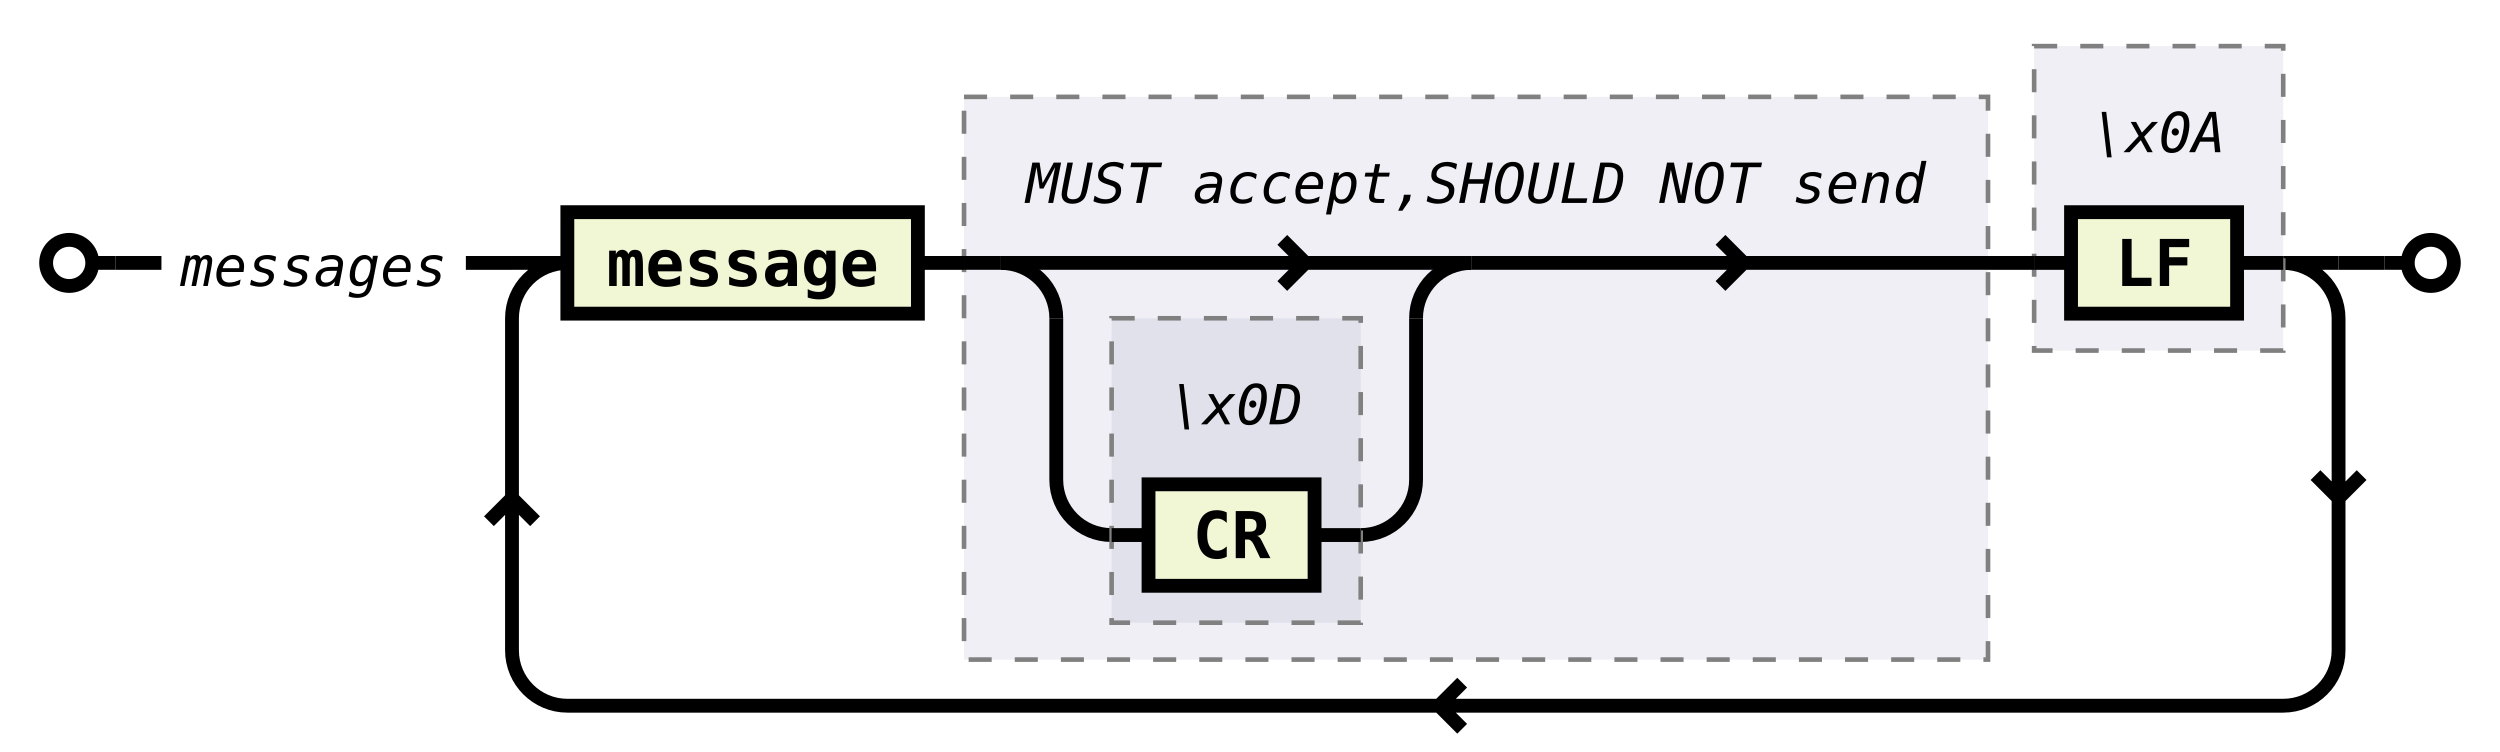
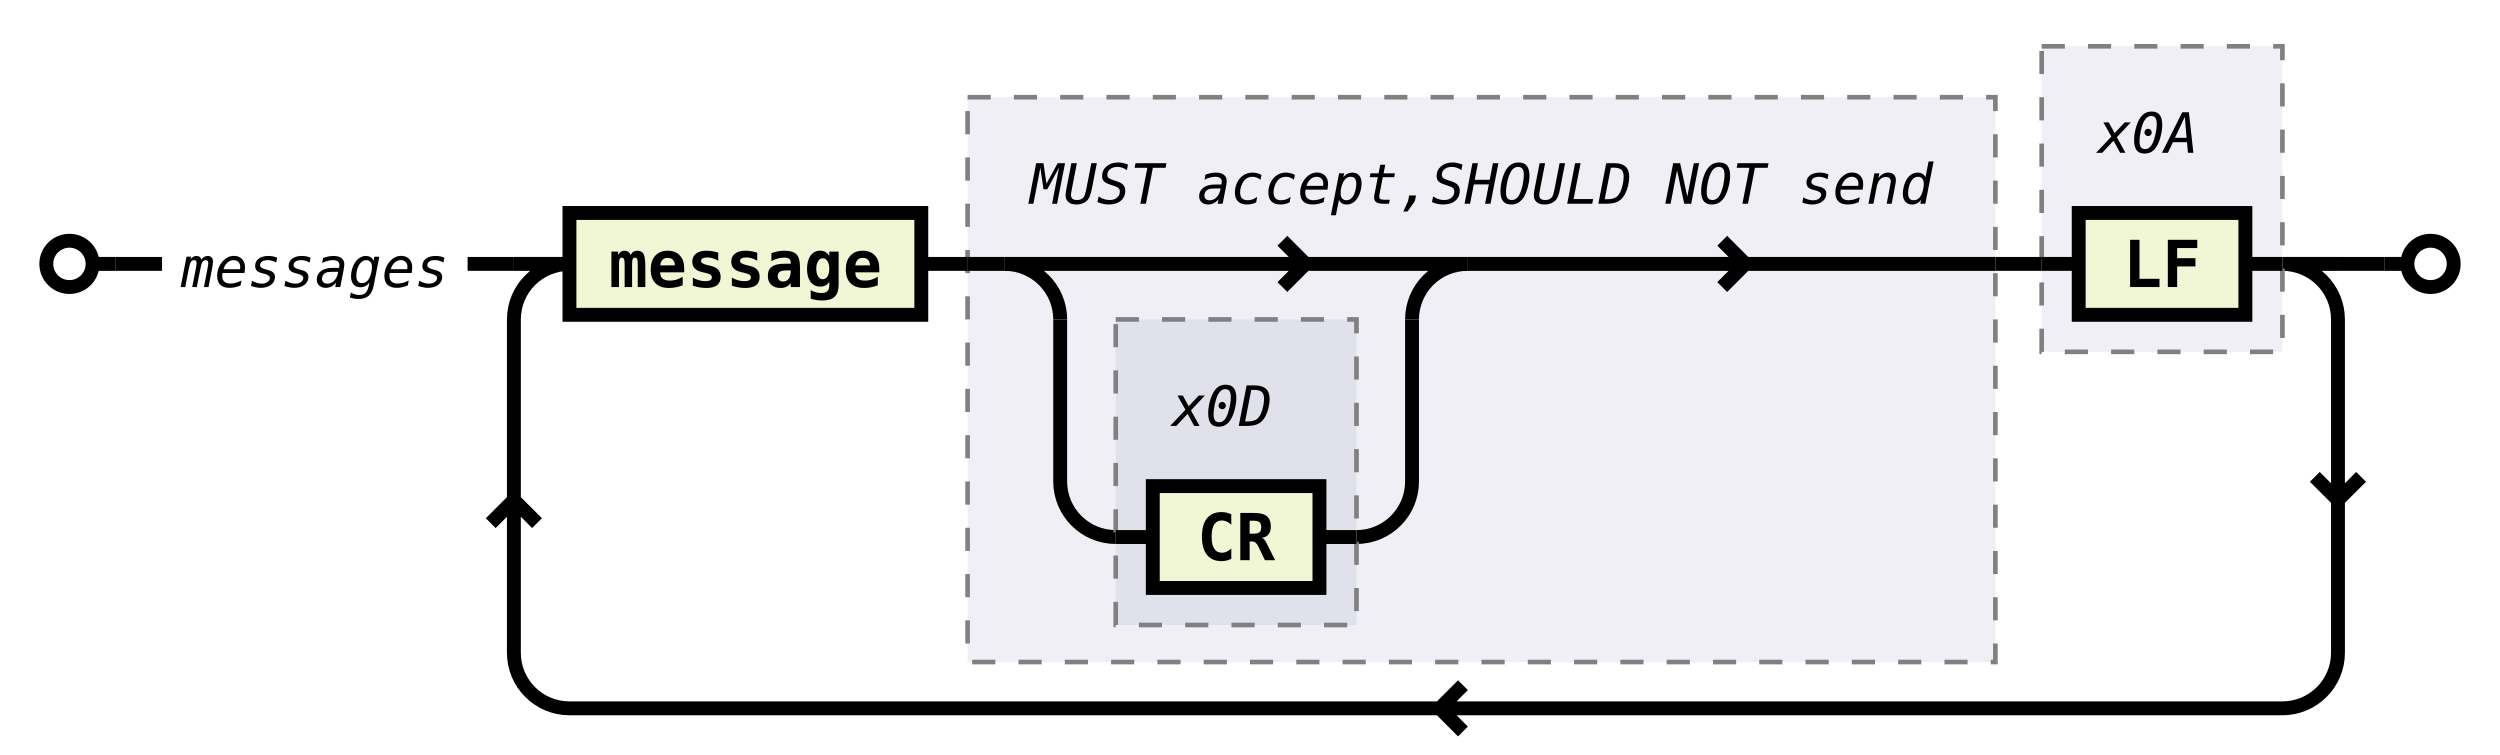
- <svg xmlns="http://www.w3.org/2000/svg" class="railroad" viewBox="0 0 542 163">
+ <svg xmlns="http://www.w3.org/2000/svg" class="railroad" viewBox="0 0 540 163">
  <style type="text/css">

    svg.railroad {
        background-color: hsl(30, 20%, 95%);
        background-size: 15px 15px;
        background-image: linear-gradient(to right, rgba(30, 30, 30, .05) 1px, transparent 1px),
                          linear-gradient(to bottom, rgba(30, 30, 30, .05) 1px, transparent 1px);
    }

    svg.railroad path {
        stroke-width: 3px;
        stroke: black;
        fill: transparent;
    }

    svg.railroad .debug {
        stroke-width: 1px;
        stroke: red;
    }

    svg.railroad text {
        font: 14px monospace;
        text-anchor: middle;
    }

    svg.railroad .nonterminal text {
        font-weight: bold;
    }

    svg.railroad text.comment {
        font: italic 12px monospace;
    }

    svg.railroad rect {
        stroke-width: 3px;
        stroke: black;
        fill:hsl(-290, 70%, 90%);
    }

    svg.railroad g.labeledbox &gt; rect {
        stroke-width: 1px;
        stroke: grey;
        stroke-dasharray: 5px;
        fill:rgba(90, 90, 150, .1);
    }</style>
  <g class="sequence">
    <path d=" M 10 57 a 5 5 0 0 1 5 -5 a 5 5 0 0 1 5 5 a 5 5 0 0 1 -5 5 a 5 5 0 0 1 -5 -5 m 10 0 h 5" />
    <g class="sequence">
      <text class="comment" x="68" y="62">
messages</text>
      <g class="repeat">
-         <path d=" M 111 57 h 12 m 372 0 h 12 m -12 0 a 12 12 0 0 1 12 12 v 72 m 0 -33 l -5 -5 m 10 0 l -5 5 m 0 33 a 12 12 0 0 1 -12 12 m 0 0 h -372 m 189 0 l 5 -5 m 0 10 l -5 -5 m -189 0 a 12 12 0 0 1 -12 -12 v -72 m 0 39 l -5 5 m 10 0 l -5 -5 m 0 -39 a 12 12 0 0 1 12 -12" />
+         <path d=" M 111 57 h 12 m 370 0 h 12 m -12 0 a 12 12 0 0 1 12 12 v 72 m 0 -33 l -5 -5 m 10 0 l -5 5 m 0 33 a 12 12 0 0 1 -12 12 m 0 0 h -370 m 188 0 l 5 -5 m 0 10 l -5 -5 m -188 0 a 12 12 0 0 1 -12 -12 v -72 m 0 39 l -5 5 m 10 0 l -5 -5 m 0 -39 a 12 12 0 0 1 12 -12" />
        <g />
        <g class="sequence">
          <g class="nonterminal">
            <rect height="22" width="76" x="123" y="46" />
            <text x="161" y="62">
message</text>
          </g>
          <g class="labeledbox">
            <rect height="122" width="222" x="209" y="21" />
-             <path d=" M 209 57 h 8 m 102 0 h 112 m -53 0 l -5 -5 m 0 10 l 5 -5 m 53 0" />
+             <path d=" M 209 57 h 8 m 100 0 h 114 m -54 0 l -5 -5 m 0 10 l 5 -5 m 54 0" />
            <text class="comment" x="320" y="44">
MUST accept,SHOULD NOT send</text>
            <g class="choice">
-               <path d=" M 217 57 h 24 m 0 0 h 78 m -36 0 l -5 -5 m 0 10 l 5 -5 m 36 0" />
+               <path d=" M 217 57 h 24 m 0 0 h 76 m -35 0 l -5 -5 m 0 10 l 5 -5 m 35 0" />
              <g />
-               <path d=" M 217 57 a 12 12 0 0 1 12 12 v 0 m 78 0 v 0 a 12 12 0 0 1 12 -12" />
-               <path d=" M 229 69 v 35 a 12 12 0 0 0 12 12 m 54 0 h 0 a 12 12 0 0 0 12 -12 v -35" />
+               <path d=" M 217 57 a 12 12 0 0 1 12 12 v 0 m 76 0 v 0 a 12 12 0 0 1 12 -12" />
+               <path d=" M 229 69 v 35 a 12 12 0 0 0 12 12 m 52 0 h 0 a 12 12 0 0 0 12 -12 v -35" />
              <g class="labeledbox">
-                 <rect height="66" width="54" x="241" y="69" />
-                 <path d=" M 241 116 h 8 m 36 0 h 10" />
-                 <text class="comment" x="268" y="92">
- \x0D</text>
+                 <rect height="66" width="52" x="241" y="69" />
+                 <path d=" M 241 116 h 8 m 36 0 h 8" />
+                 <text class="comment" x="264" y="92">
+ x0D</text>
                <g class="nonterminal">
                  <rect height="22" width="36" x="249" y="105" />
                  <text x="267" y="121">
CR</text>
                </g>
              </g>
            </g>
          </g>
          <g class="labeledbox">
-             <rect height="66" width="54" x="441" y="10" />
-             <path d=" M 441 57 h 8 m 36 0 h 10" />
-             <text class="comment" x="468" y="33">
- \x0A</text>
+             <rect height="66" width="52" x="441" y="10" />
+             <path d=" M 441 57 h 8 m 36 0 h 8" />
+             <text class="comment" x="464" y="33">
+ x0A</text>
            <g class="nonterminal">
              <rect height="22" width="36" x="449" y="46" />
              <text x="467" y="62">
LF</text>
            </g>
          </g>
          <path d=" M 199 57 h 10" />
          <path d=" M 431 57 h 10" />
        </g>
      </g>
      <path d=" M 101 57 h 10" />
    </g>
-     <path d=" M 517 57 h 5 a 5 5 0 0 1 5 -5 a 5 5 0 0 1 5 5 a 5 5 0 0 1 -5 5 a 5 5 0 0 1 -5 -5" />
+     <path d=" M 515 57 h 5 a 5 5 0 0 1 5 -5 a 5 5 0 0 1 5 5 a 5 5 0 0 1 -5 5 a 5 5 0 0 1 -5 -5" />
    <path d=" M 25 57 h 10" />
-     <path d=" M 507 57 h 10" />
+     <path d=" M 505 57 h 10" />
  </g>
</svg>
